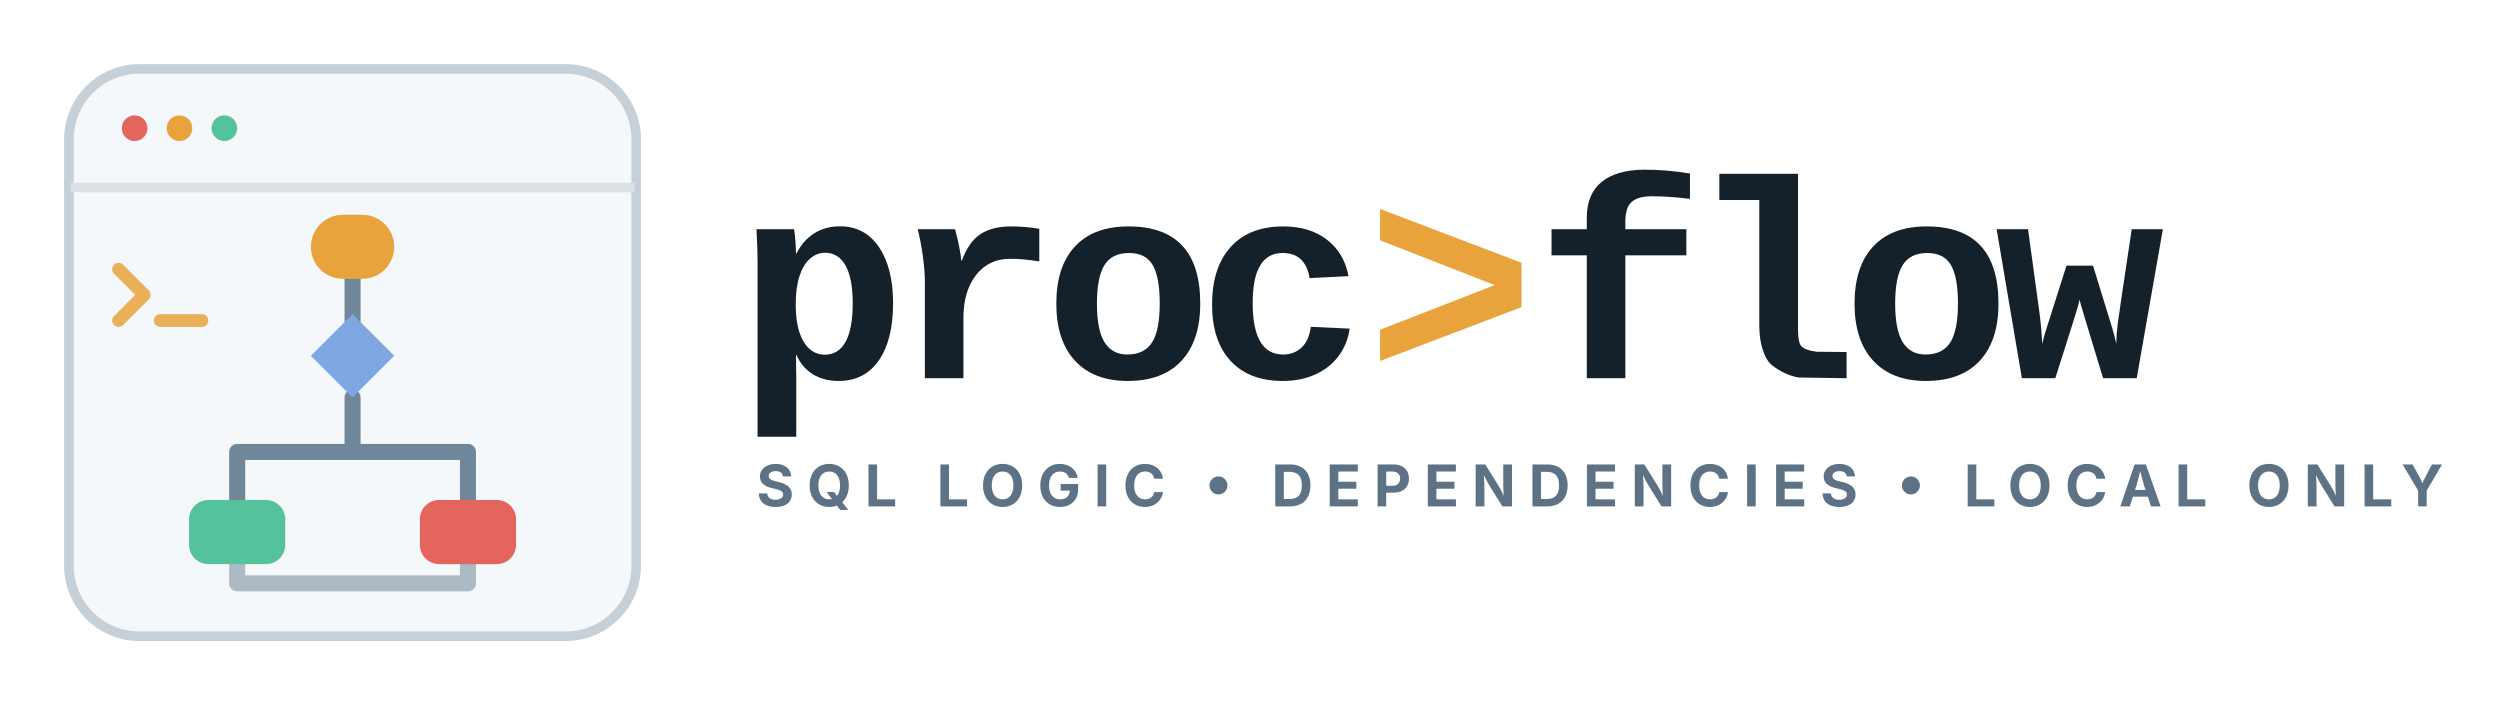
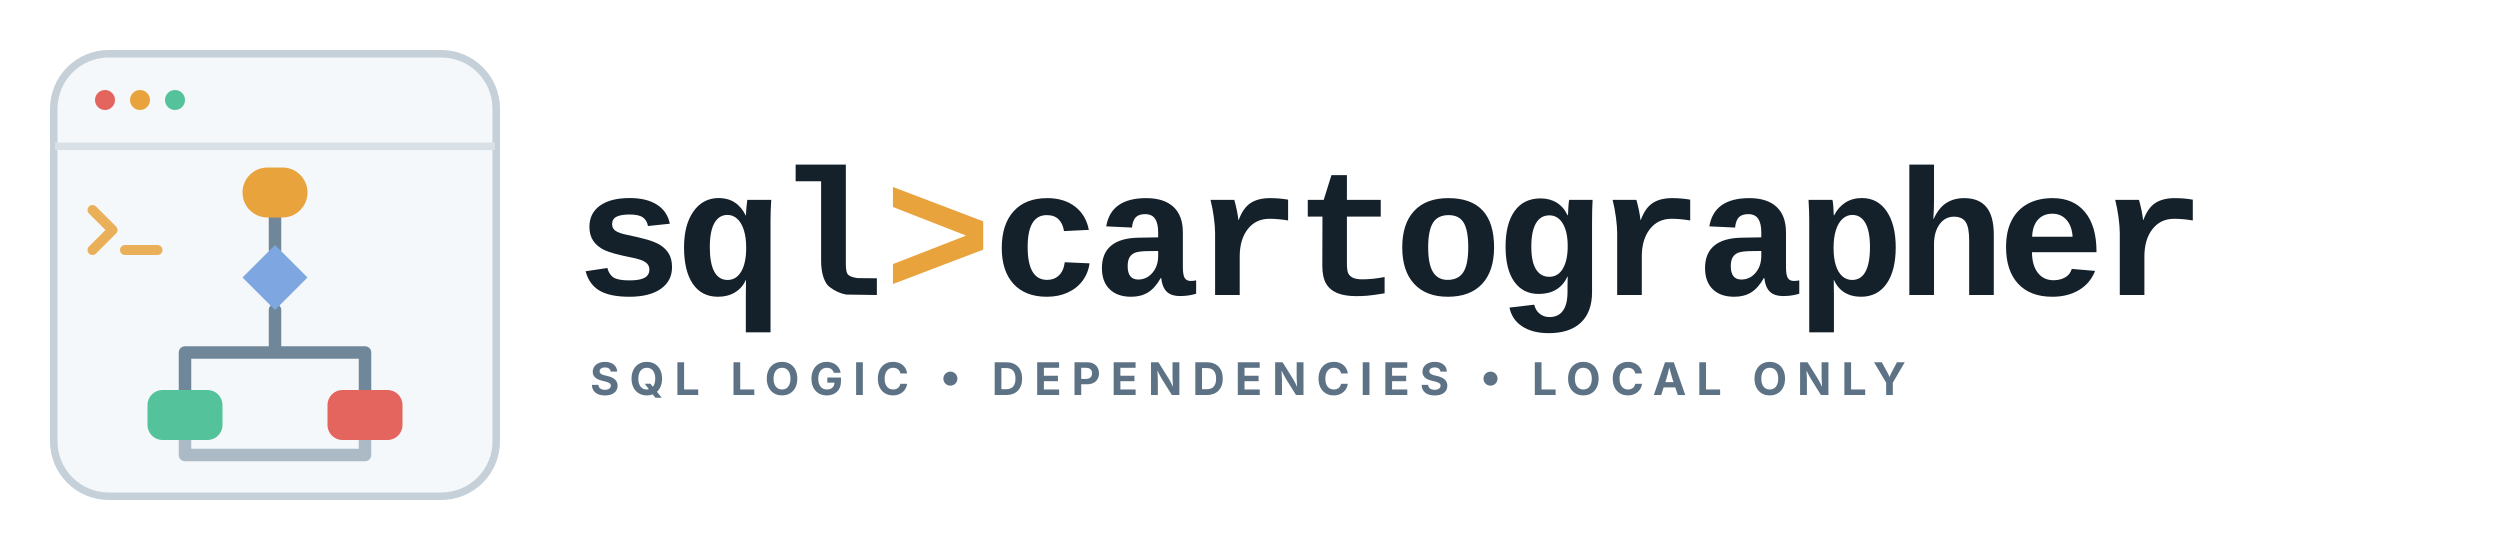
- <svg xmlns="http://www.w3.org/2000/svg" width="780" height="220" viewBox="0 0 780 220" role="img" aria-labelledby="title description">
+ <svg xmlns="http://www.w3.org/2000/svg" width="1000" height="220" viewBox="0 0 1000 220" role="img" aria-labelledby="title description">
  <style>
    .shell-fill { fill: #f5f8fa; }
    .shell-stroke { stroke: #c5d0d8; }
    .shell-rule { stroke: #d9e1e7; }
    .flow-edge { stroke: #6f8798; }
    .wordmark { fill: #14202a; }
    .tagline { fill: #5d7385; }

    @media (prefers-color-scheme: dark) {
      .shell-fill { fill: #18232c; }
      .shell-stroke { stroke: #3a4f5e; }
      .shell-rule { stroke: #2b3d4a; }
      .flow-edge { stroke: #7c93a5; }
      .wordmark { fill: #e7eef3; }
      .tagline { fill: #8ea3b4; }
    }
  </style>
  <g transform="translate(20 20)">
    <rect class="shell-fill shell-stroke" x="1.5" y="1.5" width="177" height="177" rx="22" stroke-width="3" />
    <path class="shell-rule" d="M2 38.5h176" fill="none" stroke-width="3" />
    <circle cx="22" cy="20" r="4" fill="#e4645e" />
    <circle cx="36" cy="20" r="4" fill="#e8a33d" />
    <circle cx="50" cy="20" r="4" fill="#54c39b" />
    <g fill="none" stroke-linecap="round" stroke-linejoin="round">
      <path class="flow-edge" d="M90 59v21M90 104v17M90 121H54v17M90 121h36v17" stroke-width="5" />
      <path class="flow-edge" d="M54 153v9h72v-9" stroke-width="5" opacity=".55" />
    </g>
    <rect x="77" y="47" width="26" height="20" rx="10" fill="#e8a33d" />
    <path d="M90 78l13 13-13 13-13-13z" fill="#7ea6e0" />
    <rect x="39" y="136" width="30" height="20" rx="6" fill="#54c39b" />
    <rect x="111" y="136" width="30" height="20" rx="6" fill="#e4645e" />
    <path d="M17 64l8 8-8 8M30 80h13" fill="none" stroke="#e8a33d" stroke-linecap="round" stroke-linejoin="round" stroke-width="4" opacity=".85" />
  </g>
-   <text class="wordmark" x="230" y="118" font-family="ui-monospace, SFMono-Regular, Menlo, Consolas, Liberation Mono, monospace" font-size="88" font-weight="700" letter-spacing="-5">
-     proc<tspan fill="#e8a33d">&gt;</tspan>flow
+   <text class="wordmark" x="230" y="118" font-family="ui-monospace, SFMono-Regular, Menlo, Consolas, Liberation Mono, monospace" font-size="72" font-weight="700" letter-spacing="-3">
+     sql<tspan fill="#e8a33d">&gt;</tspan>cartographer
  </text>
  <text class="tagline" x="236" y="158" font-family="system-ui, -apple-system, Segoe UI, sans-serif" font-size="18" font-weight="650" letter-spacing="4">
    SQL LOGIC  •  DEPENDENCIES  •  LOCAL ONLY
  </text>
</svg>
